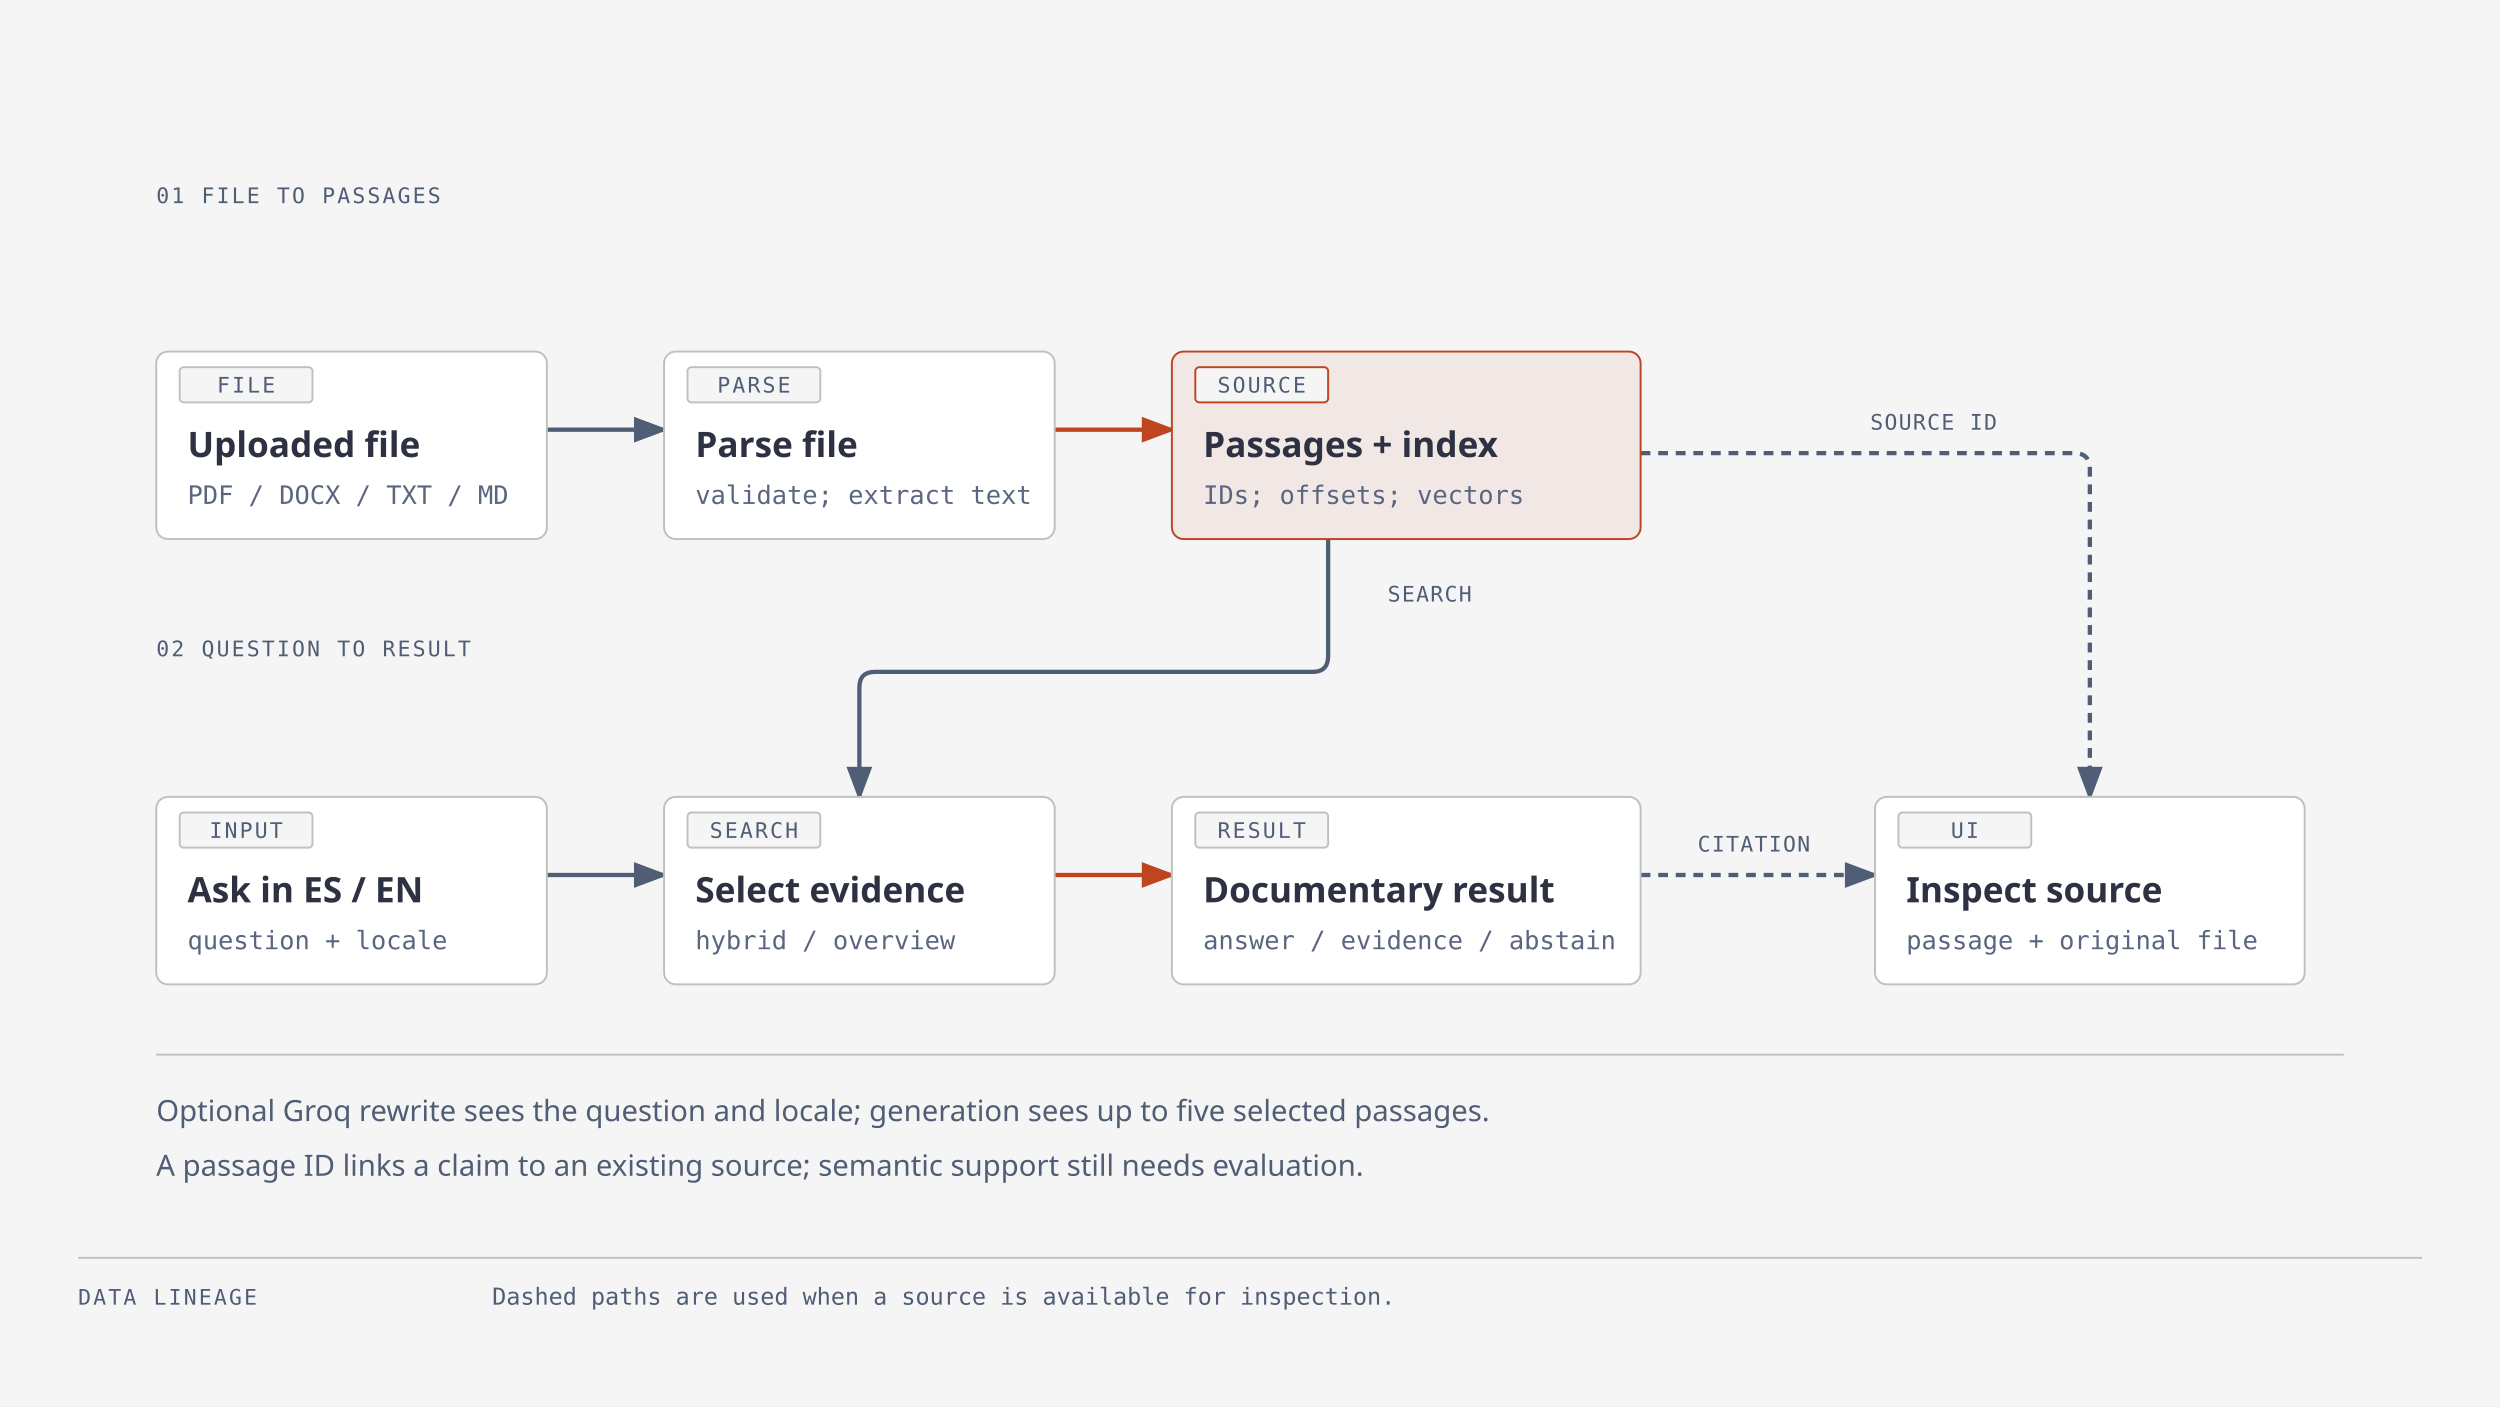
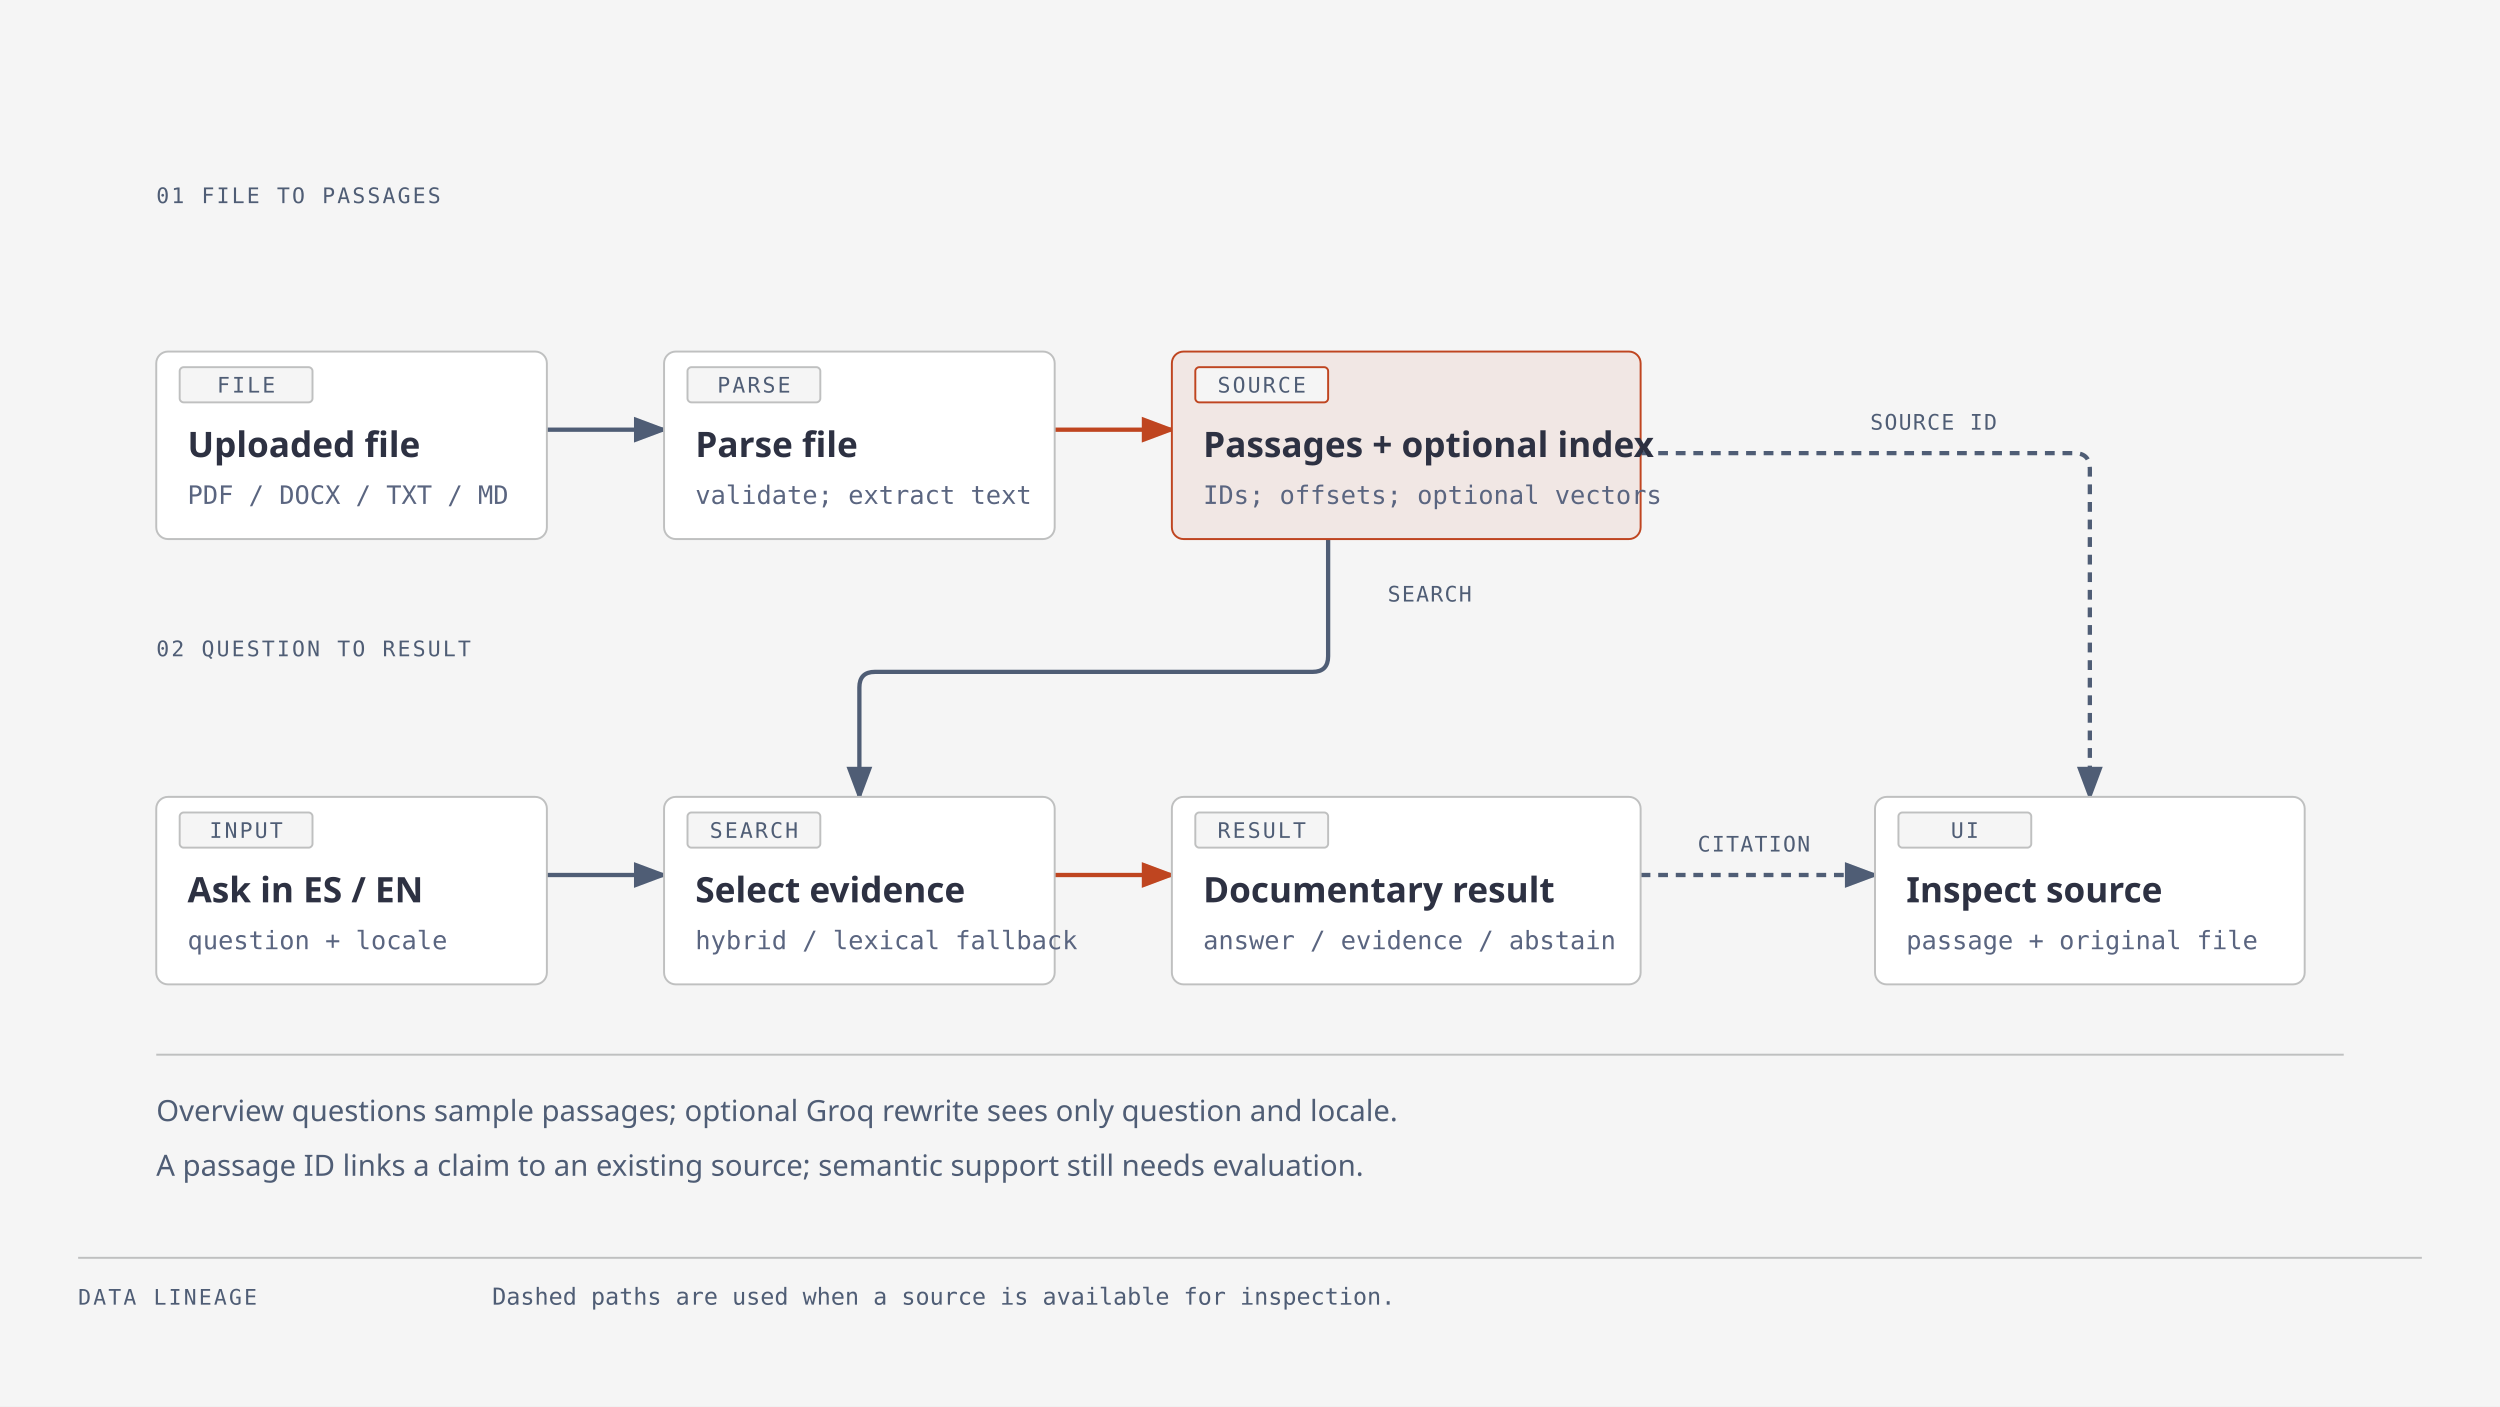
- <svg xmlns="http://www.w3.org/2000/svg" width="1920" height="1080" viewBox="0 0 1280 720" role="img" font-family="Arial, sans-serif" aria-labelledby="workflow-title workflow-desc" id="workflow-root">
+ <svg xmlns="http://www.w3.org/2000/svg" width="1920" height="1080" viewBox="0 0 1280 720" role="img" font-family="Arial, sans-serif" aria-labelledby="sources-title sources-desc" id="sources-root">
  <defs>
-     <style>#workflow-root { color: #2d3142; font-family: Geist, system-ui, sans-serif; }
-       #workflow-root .diagram-container { width: 100%; overflow-x: auto; }
-       #workflow-root .node { fill: #2d3142; font: 600 18px Geist, system-ui, sans-serif; }
-       #workflow-root .diagram-title { fill: #2d3142; font: 400 40px 'Instrument Serif', Georgia, serif; }
-       #workflow-root .sub { fill: #5a6580; font: 400 13px 'Geist Mono', monospace; }
-       #workflow-root .tag, #workflow-root .eyebrow, #workflow-root .row-label { fill: #4f5d75; font: 500 11px 'Geist Mono', monospace; letter-spacing: .10em; }
-       #workflow-root .stage { fill: #2d3142; font: 600 18px Geist, system-ui, sans-serif; }
-       #workflow-root .arrow-label { fill: #4f5d75; font: 400 11px 'Geist Mono', monospace; letter-spacing: .06em; }
-       #workflow-root .note { fill: #4f5d75; font: 400 15px Geist, system-ui, sans-serif; }
-       #workflow-root .diagram-footer { fill: #4f5d75; font: 400 12px 'Geist Mono', monospace; }
+     <style>#sources-root { color: #2d3142; font-family: Geist, system-ui, sans-serif; }
+       #sources-root .diagram-container { width: 100%; overflow-x: auto; }
+       #sources-root .node { fill: #2d3142; font: 600 18px Geist, system-ui, sans-serif; }
+       #sources-root .diagram-title { fill: #2d3142; font: 400 40px 'Instrument Serif', Georgia, serif; }
+       #sources-root .sub { fill: #5a6580; font: 400 13px 'Geist Mono', monospace; }
+       #sources-root .tag, #sources-root .eyebrow, #sources-root .row-label { fill: #4f5d75; font: 500 11px 'Geist Mono', monospace; letter-spacing: .10em; }
+       #sources-root .stage { fill: #2d3142; font: 600 18px Geist, system-ui, sans-serif; }
+       #sources-root .arrow-label { fill: #4f5d75; font: 400 11px 'Geist Mono', monospace; letter-spacing: .06em; }
+       #sources-root .note { fill: #4f5d75; font: 400 15px Geist, system-ui, sans-serif; }
+       #sources-root .diagram-footer { fill: #4f5d75; font: 400 12px 'Geist Mono', monospace; }
      @media print {
- #workflow-root .diagram-container { overflow-x: visible; }
+ #sources-root .diagram-container { overflow-x: visible; }
}</style>
-     <marker id="workflow-arrow" markerWidth="8" markerHeight="6" refX="7" refY="3" orient="auto">
+     <marker id="sources-arrow" markerWidth="8" markerHeight="6" refX="7" refY="3" orient="auto">
      <polygon points="0 0,8 3,0 6" fill="#4f5d75" />
    </marker>
-     <marker id="workflow-arrow-accent" markerWidth="8" markerHeight="6" refX="7" refY="3" orient="auto">
+     <marker id="sources-arrow-accent" markerWidth="8" markerHeight="6" refX="7" refY="3" orient="auto">
      <polygon points="0 0,8 3,0 6" fill="#bf4520" />
    </marker>
-     <marker id="workflow-arrow-link" markerWidth="8" markerHeight="6" refX="7" refY="3" orient="auto">
+     <marker id="sources-arrow-link" markerWidth="8" markerHeight="6" refX="7" refY="3" orient="auto">
      <polygon points="0 0,8 3,0 6" fill="#2e5aa8" />
    </marker>
  </defs>
  <rect width="1280" height="720" fill="#f5f5f5" />
  <text x="80" y="104" class="eyebrow" font-size="11" text-anchor="start">01  FILE TO PASSAGES</text>
  <text x="80" y="336" class="eyebrow" font-size="11" text-anchor="start">02  QUESTION TO RESULT</text>
-   <path d="M 280 220 H 340" fill="none" stroke="#4f5d75" stroke-width="2.2" marker-end="url(#workflow-arrow)" />
-   <path d="M 540 220 H 600" fill="none" stroke="#bf4520" stroke-width="2.2" marker-end="url(#workflow-arrow-accent)" />
-   <path d="M 280 448 H 340" fill="none" stroke="#4f5d75" stroke-width="2.2" marker-end="url(#workflow-arrow)" />
-   <path d="M 680 276 V 336 Q 680 344 672 344 H 448 Q 440 344 440 352 V 408" fill="none" stroke="#4f5d75" stroke-width="2.2" marker-end="url(#workflow-arrow)" />
+   <path d="M 280 220 H 340" fill="none" stroke="#4f5d75" stroke-width="2.2" marker-end="url(#sources-arrow)" />
+   <path d="M 540 220 H 600" fill="none" stroke="#bf4520" stroke-width="2.2" marker-end="url(#sources-arrow-accent)" />
+   <path d="M 280 448 H 340" fill="none" stroke="#4f5d75" stroke-width="2.2" marker-end="url(#sources-arrow)" />
+   <path d="M 680 276 V 336 Q 680 344 672 344 H 448 Q 440 344 440 352 V 408" fill="none" stroke="#4f5d75" stroke-width="2.2" marker-end="url(#sources-arrow)" />
  <rect x="696" y="296" width="72" height="16" rx="2" fill="#f5f5f5" stroke="none" />
  <text x="732.0" y="308" class="arrow-label" font-size="11" text-anchor="middle">SEARCH</text>
-   <path d="M 540 448 H 600" fill="none" stroke="#bf4520" stroke-width="2.2" marker-end="url(#workflow-arrow-accent)" />
-   <path d="M 840 448 H 960" fill="none" stroke="#4f5d75" stroke-width="2.2" marker-end="url(#workflow-arrow)" stroke-dasharray="5,4" />
+   <path d="M 540 448 H 600" fill="none" stroke="#bf4520" stroke-width="2.2" marker-end="url(#sources-arrow-accent)" />
+   <path d="M 840 448 H 960" fill="none" stroke="#4f5d75" stroke-width="2.2" marker-end="url(#sources-arrow)" stroke-dasharray="5,4" />
  <rect x="854" y="424" width="88" height="16" rx="2" fill="#f5f5f5" stroke="none" />
  <text x="898.0" y="436" class="arrow-label" font-size="11" text-anchor="middle">CITATION</text>
-   <path d="M 840 232 H 1062 Q 1070 232 1070 240 V 408" fill="none" stroke="#4f5d75" stroke-width="2.2" marker-end="url(#workflow-arrow)" stroke-dasharray="5,4" />
+   <path d="M 840 232 H 1062 Q 1070 232 1070 240 V 408" fill="none" stroke="#4f5d75" stroke-width="2.2" marker-end="url(#sources-arrow)" stroke-dasharray="5,4" />
  <rect x="942" y="208" width="96" height="16" rx="2" fill="#f5f5f5" stroke="none" />
  <text x="990.0" y="220" class="arrow-label" font-size="11" text-anchor="middle">SOURCE ID</text>
  <rect x="80" y="180" width="200" height="96" rx="6" fill="#f5f5f5" stroke="none" />
  <rect x="80" y="180" width="200" height="96" rx="6" fill="#ffffff" stroke="#bfc0c0" />
  <rect x="92" y="188" width="68" height="18" rx="2" fill="#f5f5f5" stroke="#bfc0c0" />
  <text x="126" y="201" class="tag" font-size="11" text-anchor="middle">FILE</text>
  <text x="96" y="234" class="node" font-size="18" text-anchor="start">Uploaded file</text>
  <text x="96" y="258" class="sub" font-size="13" text-anchor="start">PDF / DOCX / TXT / MD</text>
  <rect x="340" y="180" width="200" height="96" rx="6" fill="#f5f5f5" stroke="none" />
  <rect x="340" y="180" width="200" height="96" rx="6" fill="#ffffff" stroke="#bfc0c0" />
  <rect x="352" y="188" width="68" height="18" rx="2" fill="#f5f5f5" stroke="#bfc0c0" />
  <text x="386" y="201" class="tag" font-size="11" text-anchor="middle">PARSE</text>
  <text x="356" y="234" class="node" font-size="18" text-anchor="start">Parse file</text>
  <text x="356" y="258" class="sub" font-size="13" text-anchor="start">validate; extract text</text>
  <rect x="600" y="180" width="240" height="96" rx="6" fill="#f5f5f5" stroke="none" />
  <rect x="600" y="180" width="240" height="96" rx="6" fill="#f1e7e4" stroke="#bf4520" />
  <rect x="612" y="188" width="68" height="18" rx="2" fill="#f5f5f5" stroke="#bf4520" />
  <text x="646" y="201" class="tag" font-size="11" text-anchor="middle">SOURCE</text>
-   <text x="616" y="234" class="node" font-size="18" text-anchor="start">Passages + index</text>
-   <text x="616" y="258" class="sub" font-size="13" text-anchor="start">IDs; offsets; vectors</text>
+   <text x="616" y="234" class="node" font-size="18" text-anchor="start">Passages + optional index</text>
+   <text x="616" y="258" class="sub" font-size="13" text-anchor="start">IDs; offsets; optional vectors</text>
  <rect x="80" y="408" width="200" height="96" rx="6" fill="#f5f5f5" stroke="none" />
  <rect x="80" y="408" width="200" height="96" rx="6" fill="#ffffff" stroke="#bfc0c0" />
  <rect x="92" y="416" width="68" height="18" rx="2" fill="#f5f5f5" stroke="#bfc0c0" />
  <text x="126" y="429" class="tag" font-size="11" text-anchor="middle">INPUT</text>
  <text x="96" y="462" class="node" font-size="18" text-anchor="start">Ask in ES / EN</text>
  <text x="96" y="486" class="sub" font-size="13" text-anchor="start">question + locale</text>
  <rect x="340" y="408" width="200" height="96" rx="6" fill="#f5f5f5" stroke="none" />
  <rect x="340" y="408" width="200" height="96" rx="6" fill="#ffffff" stroke="#bfc0c0" />
  <rect x="352" y="416" width="68" height="18" rx="2" fill="#f5f5f5" stroke="#bfc0c0" />
  <text x="386" y="429" class="tag" font-size="11" text-anchor="middle">SEARCH</text>
  <text x="356" y="462" class="node" font-size="18" text-anchor="start">Select evidence</text>
-   <text x="356" y="486" class="sub" font-size="13" text-anchor="start">hybrid / overview</text>
+   <text x="356" y="486" class="sub" font-size="13" text-anchor="start">hybrid / lexical fallback</text>
  <rect x="600" y="408" width="240" height="96" rx="6" fill="#f5f5f5" stroke="none" />
  <rect x="600" y="408" width="240" height="96" rx="6" fill="#ffffff" stroke="#bfc0c0" />
  <rect x="612" y="416" width="68" height="18" rx="2" fill="#f5f5f5" stroke="#bfc0c0" />
  <text x="646" y="429" class="tag" font-size="11" text-anchor="middle">RESULT</text>
  <text x="616" y="462" class="node" font-size="18" text-anchor="start">Documentary result</text>
  <text x="616" y="486" class="sub" font-size="13" text-anchor="start">answer / evidence / abstain</text>
  <rect x="960" y="408" width="220" height="96" rx="6" fill="#f5f5f5" stroke="none" />
  <rect x="960" y="408" width="220" height="96" rx="6" fill="#ffffff" stroke="#bfc0c0" />
  <rect x="972" y="416" width="68" height="18" rx="2" fill="#f5f5f5" stroke="#bfc0c0" />
  <text x="1006" y="429" class="tag" font-size="11" text-anchor="middle">UI</text>
  <text x="976" y="462" class="node" font-size="18" text-anchor="start">Inspect source</text>
  <text x="976" y="486" class="sub" font-size="13" text-anchor="start">passage + original file</text>
  <line x1="80" y1="540" x2="1200" y2="540" stroke="#bfc0c0" />
-   <text x="80" y="574" class="note" font-size="15" text-anchor="start">Optional Groq rewrite sees the question and locale; generation sees up to five selected passages.</text>
+   <text x="80" y="574" class="note" font-size="15" text-anchor="start">Overview questions sample passages; optional Groq rewrite sees only question and locale.</text>
  <text x="80" y="602" class="note" font-size="15" text-anchor="start">A passage ID links a claim to an existing source; semantic support still needs evaluation.</text>
  <line x1="40" y1="644" x2="1240" y2="644" stroke="#bfc0c0" />
  <text x="40" y="668" class="eyebrow" font-size="11" text-anchor="start">DATA LINEAGE</text>
  <text x="252" y="668" class="diagram-footer" font-size="12" text-anchor="start">Dashed paths are used when a source is available for inspection.</text>
</svg>
